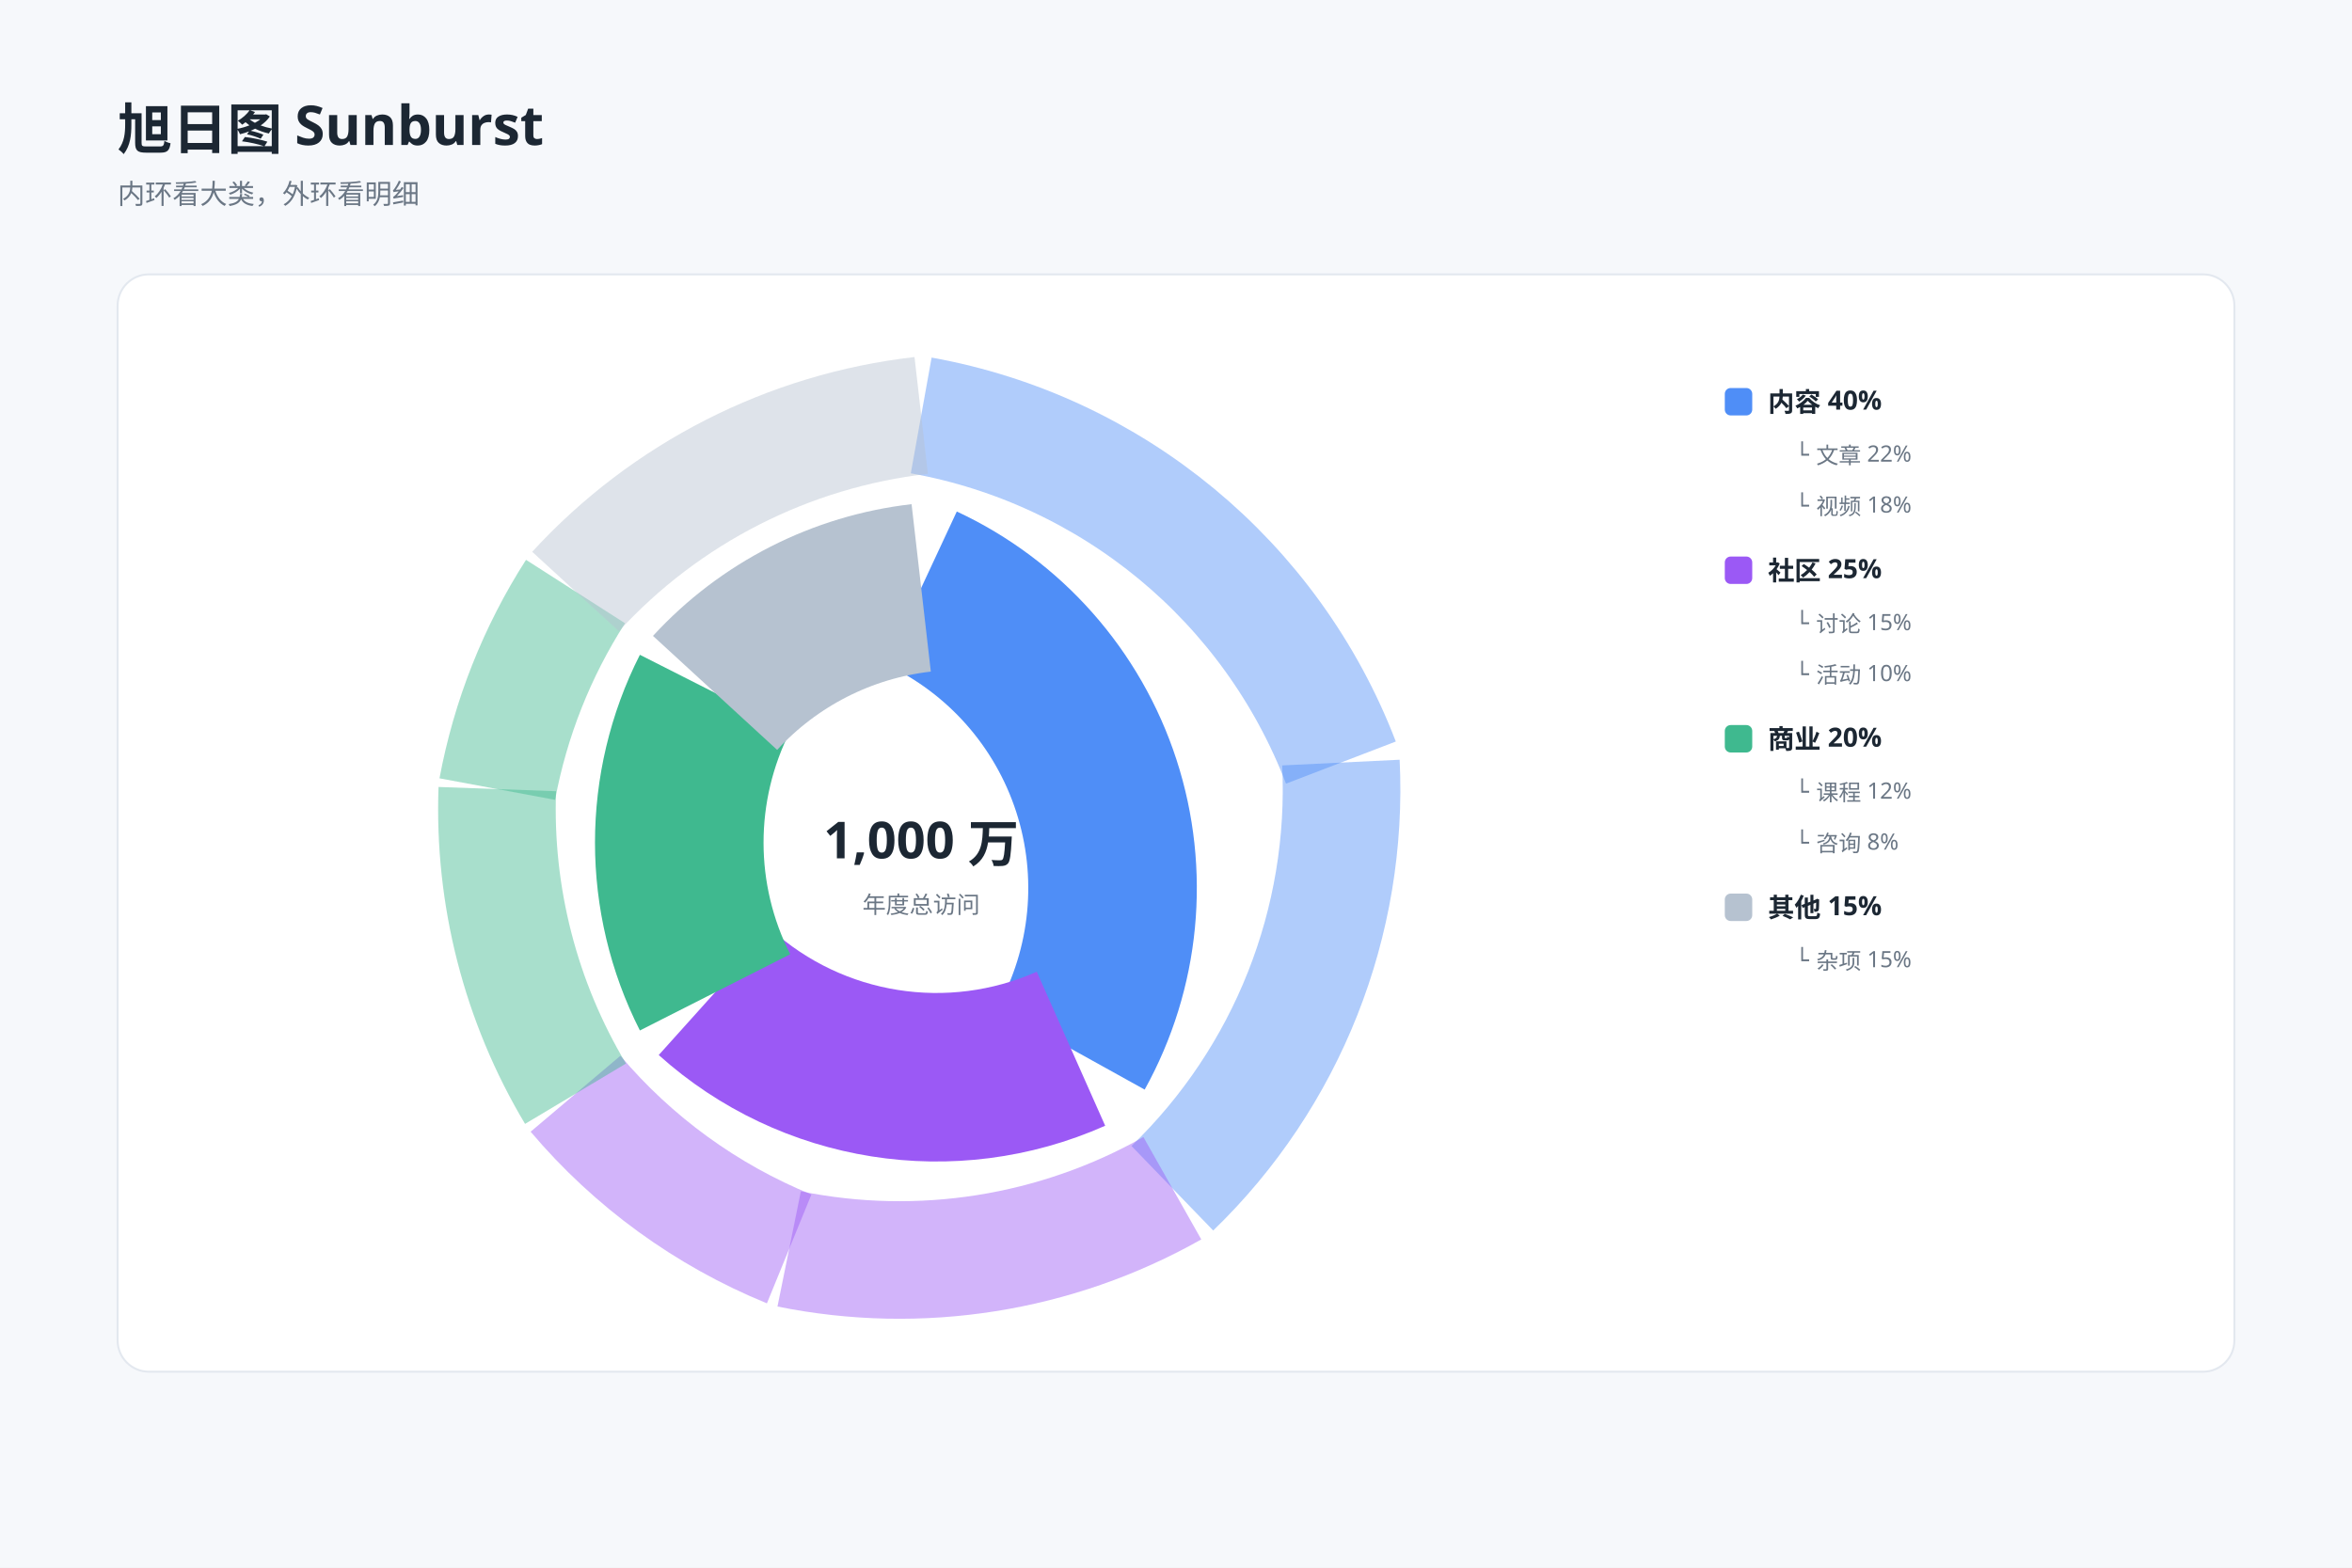
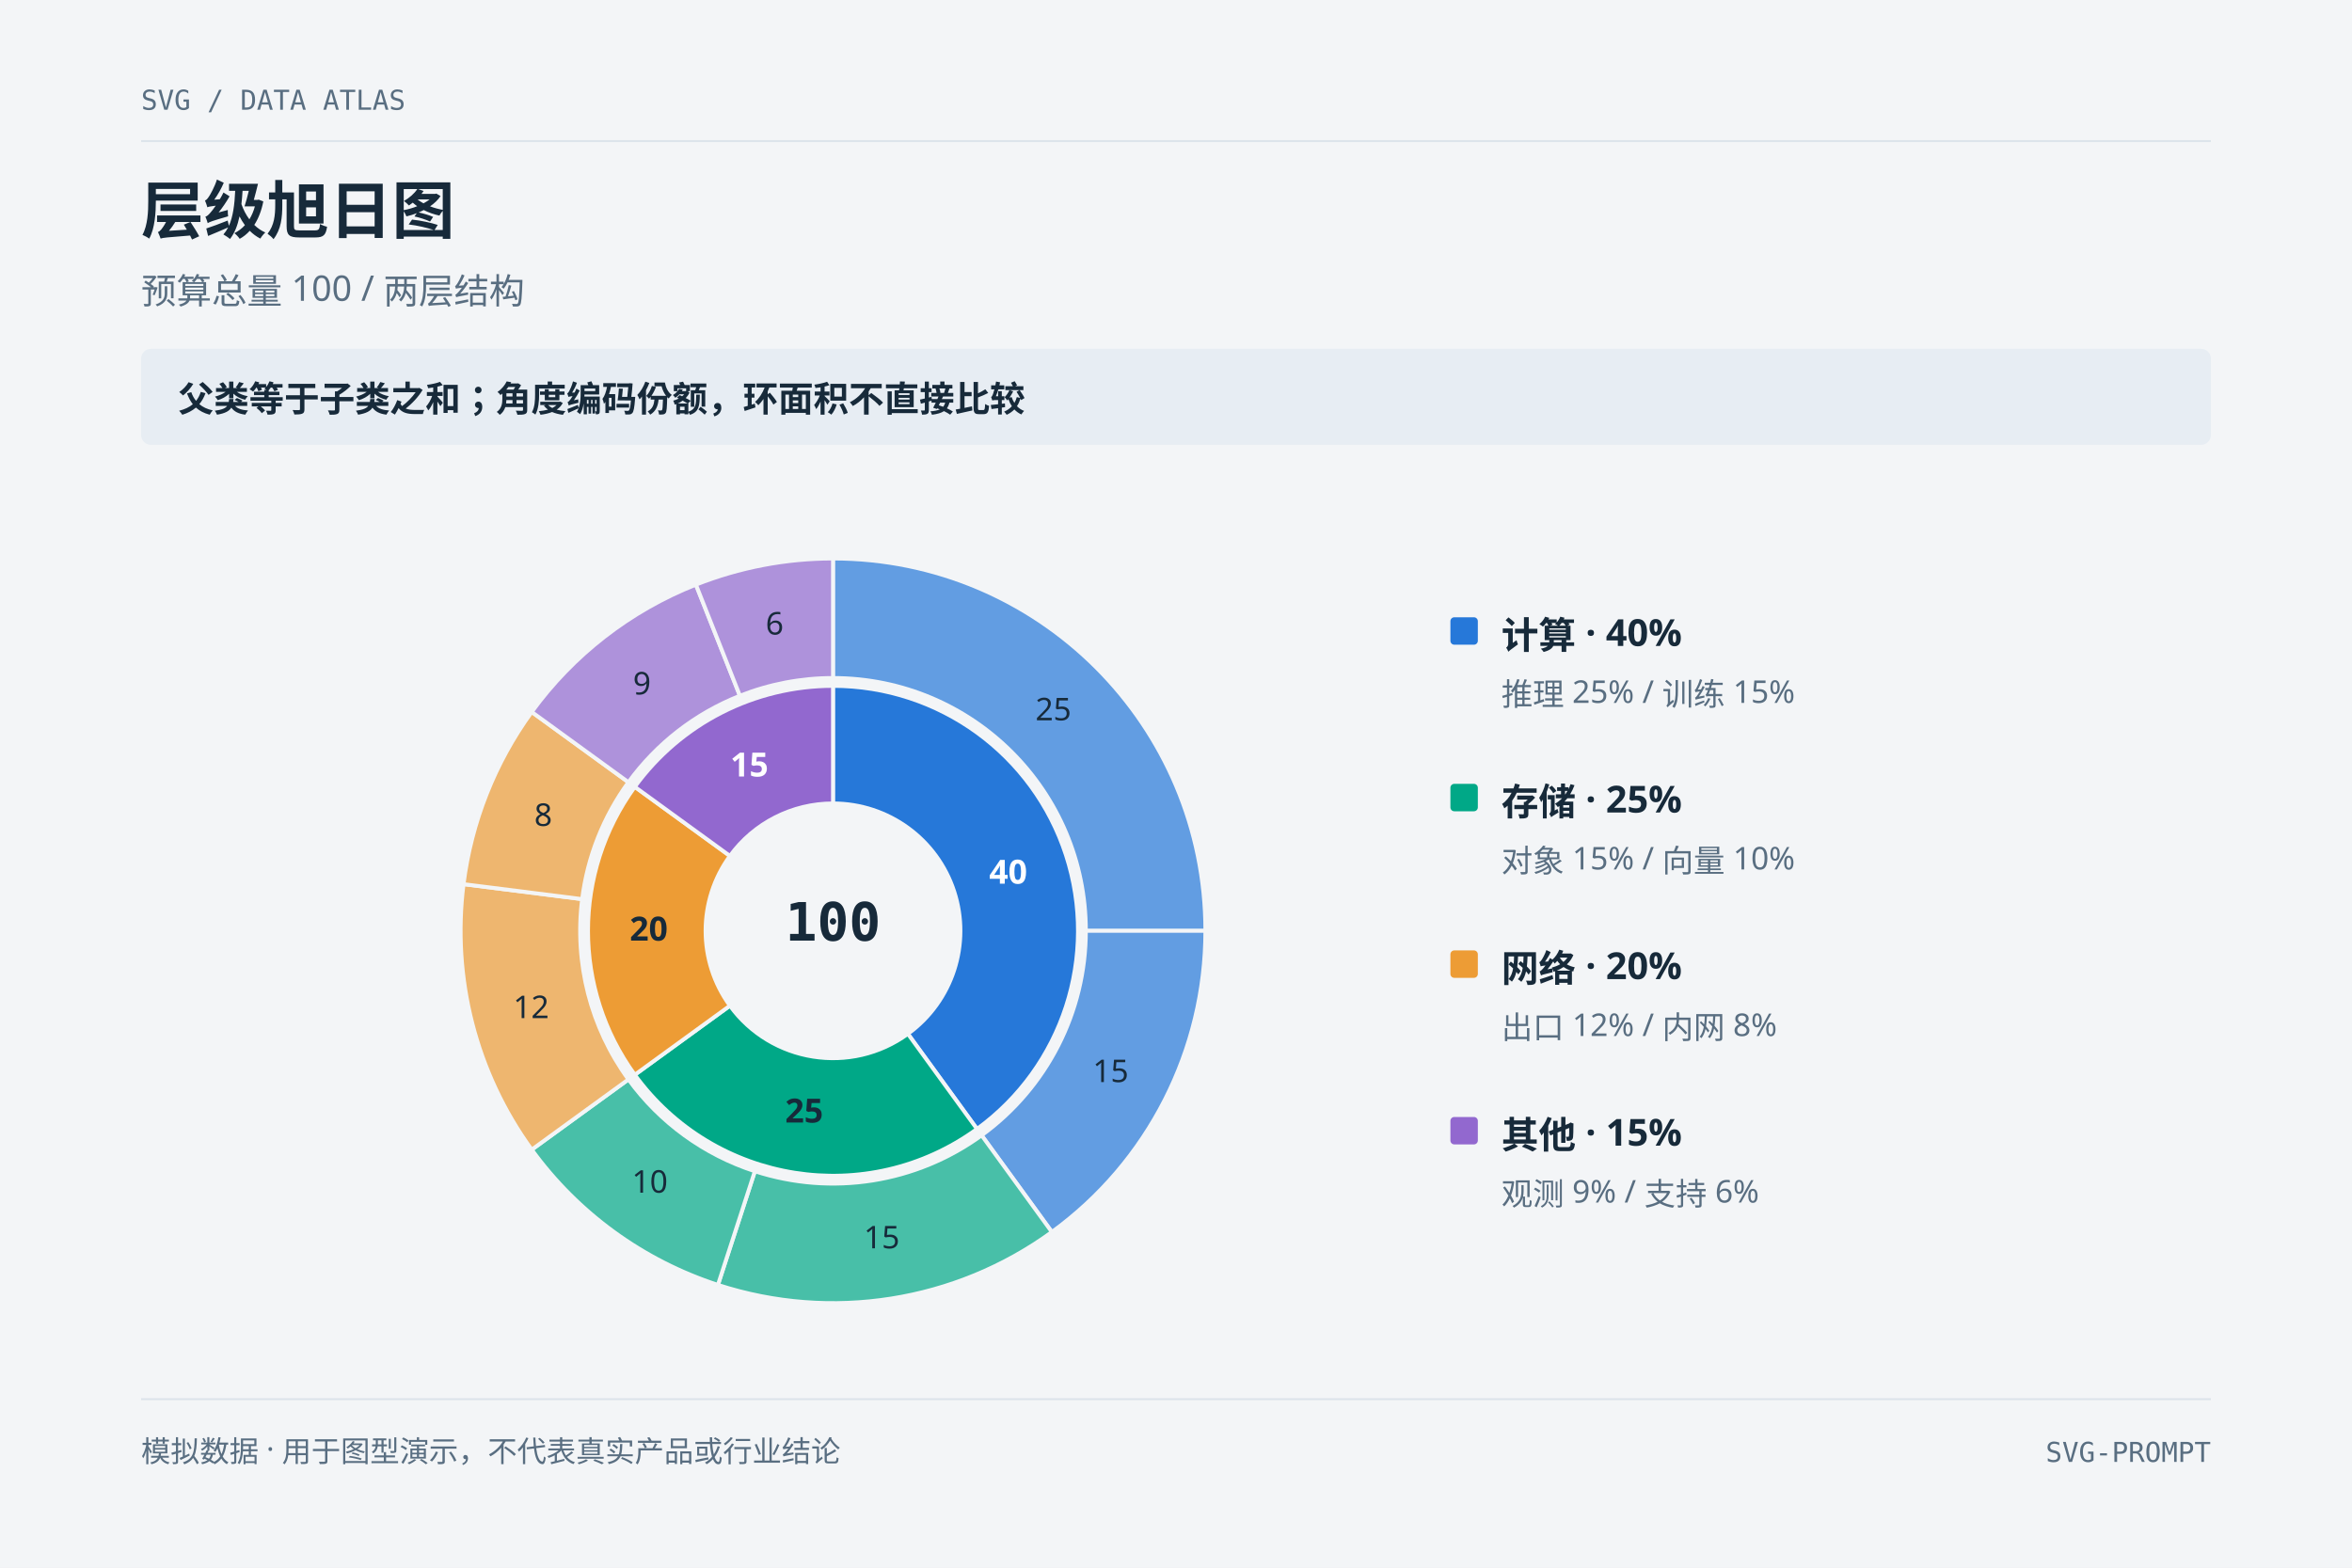
- <svg xmlns="http://www.w3.org/2000/svg" width="1200" height="800" viewBox="0 0 1200 800" font-family="PingFang SC, Hiragino Sans GB, Microsoft YaHei, sans-serif">
-   <rect width="1200" height="800" fill="#f6f8fb" />
-   <text x="60" y="76" font-size="28" font-weight="700" fill="#1c2733">旭日图 Sunburst</text>
-   <text x="60" y="104" font-size="14" fill="#6b7785">内环看大类，外环看明细</text>
-   <g>
-     <rect x="60" y="140" width="1080" height="560" rx="16" fill="#ffffff" stroke="#e3e8ef" />
-     <path d="M 470 300 A 169 169 0 0 1 546.412 535.172" fill="none" stroke="#4f8ef7" stroke-width="86" />
-     <path d="M 546.412 535.172 A 169 169 0 0 1 364.828 506.412" fill="none" stroke="#9b59f5" stroke-width="86" />
-     <path d="M 364.828 506.412 A 169 169 0 0 1 364.828 353.588" fill="none" stroke="#3fb98f" stroke-width="86" />
-     <path d="M 364.828 353.588 A 169 169 0 0 1 470 300" fill="none" stroke="#b6c2d0" stroke-width="86" />
-     <path d="M 470 212 A 283 283 0 0 1 684.139 389.151" fill="none" stroke="#4f8ef7" stroke-width="60" opacity="0.45" />
-     <path d="M 684.139 389.151 A 283 283 0 0 1 598.137 606.366" fill="none" stroke="#4f8ef7" stroke-width="60" opacity="0.45" />
-     <path d="M 598.137 606.366 A 283 283 0 0 1 402.634 637.33" fill="none" stroke="#9b59f5" stroke-width="60" opacity="0.45" />
-     <path d="M 402.634 637.33 A 283 283 0 0 1 293.634 558.137" fill="none" stroke="#9b59f5" stroke-width="60" opacity="0.45" />
-     <path d="M 293.634 558.137 A 283 283 0 0 1 253.719 402.677" fill="none" stroke="#3fb98f" stroke-width="60" opacity="0.45" />
-     <path d="M 253.719 402.677 A 283 283 0 0 1 293.634 301.863" fill="none" stroke="#3fb98f" stroke-width="60" opacity="0.45" />
-     <path d="M 293.634 301.863 A 283 283 0 0 1 470 212" fill="none" stroke="#b6c2d0" stroke-width="60" opacity="0.45" />
-     <text x="470" y="438" font-size="26" fill="#1c2733" text-anchor="middle" font-weight="800">1,000 万</text>
-     <text x="470" y="466" font-size="12" fill="#6b7785" text-anchor="middle">年度总访问</text>
-     <rect x="880" y="198" width="14" height="14" rx="3" fill="#4f8ef7" />
-     <text x="902" y="210" font-size="13.5" fill="#1c2733" text-anchor="start" font-weight="600">内容 40%</text>
-     <text x="916" y="236" font-size="11.5" fill="#6b7785" text-anchor="start">└ 文章 22%</text>
-     <text x="916" y="262" font-size="11.5" fill="#6b7785" text-anchor="start">└ 视频 18%</text>
-     <rect x="880" y="284" width="14" height="14" rx="3" fill="#9b59f5" />
-     <text x="902" y="296" font-size="13.5" fill="#1c2733" text-anchor="start" font-weight="600">社区 25%</text>
-     <text x="916" y="322" font-size="11.5" fill="#6b7785" text-anchor="start">└ 讨论 15%</text>
-     <text x="916" y="348" font-size="11.5" fill="#6b7785" text-anchor="start">└ 活动 10%</text>
-     <rect x="880" y="370" width="14" height="14" rx="3" fill="#3fb98f" />
-     <text x="902" y="382" font-size="13.5" fill="#1c2733" text-anchor="start" font-weight="600">商业 20%</text>
-     <text x="916" y="408" font-size="11.5" fill="#6b7785" text-anchor="start">└ 课程 12%</text>
-     <text x="916" y="434" font-size="11.5" fill="#6b7785" text-anchor="start">└ 咨询 8%</text>
-     <rect x="880" y="456" width="14" height="14" rx="3" fill="#b6c2d0" />
-     <text x="902" y="468" font-size="13.5" fill="#1c2733" text-anchor="start" font-weight="600">其他 15%</text>
-     <text x="916" y="494" font-size="11.5" fill="#6b7785" text-anchor="start">└ 杂项 15%</text>
-   </g>
+ <svg xmlns="http://www.w3.org/2000/svg" width="1200" height="800" viewBox="0 0 1200 800" role="img" aria-labelledby="title desc">
+   <rect x="0.000" y="0.000" width="1200.000" height="800.000" rx="0" fill="#f3f5f7" />
+   <text x="72.000" y="56.000" font-size="14" fill="#596e81" text-anchor="start" font-weight="400" font-family="SFMono-Regular, Consolas, monospace">SVG / DATA ATLAS</text>
+   <line x1="72.000" y1="72.000" x2="1128.000" y2="72.000" stroke="#dce4eb" stroke-width="1" />
+   <text x="72.000" y="119.000" font-size="32" fill="#172a3a" text-anchor="start" font-weight="700" font-family="PingFang SC, Microsoft YaHei, sans-serif">层级旭日图</text>
+   <text x="72.000" y="155.000" font-size="18" fill="#596e81" text-anchor="start" font-weight="400" font-family="PingFang SC, Microsoft YaHei, sans-serif">预算总量 100 / 两层结构</text>
+   <rect x="72.000" y="178.000" width="1056.000" height="49.000" rx="5" fill="#e7edf3" />
+   <text x="91.000" y="210.000" font-size="18" fill="#172a3a" text-anchor="start" font-weight="600" font-family="PingFang SC, Microsoft YaHei, sans-serif">父类等于子类之和；角度编码份额，环面积不直接比较</text>
+   <line x1="72.000" y1="714.000" x2="1128.000" y2="714.000" stroke="#dce4eb" stroke-width="1" />
+   <text x="72.000" y="746.000" font-size="15" fill="#596e81" text-anchor="start" font-weight="400" font-family="PingFang SC, Microsoft YaHei, sans-serif">模拟数据 · 用于图型演示，不代表真实产品或行业结论</text>
+   <text x="1128.000" y="746.000" font-size="14" fill="#596e81" text-anchor="end" font-weight="400" font-family="SFMono-Regular, Consolas, monospace">SVG-PROMPT</text>
+   <path d="M 425.0 350.0 A 125 125 0 0 1 498.473 576.127 L 463.206 527.586 A 65 65 0 0 0 425.0 410.0 Z" fill="#2678d9" stroke="#f3f5f7" stroke-width="2" />
+   <text x="514.399" y="450.952" font-size="17" fill="#ffffff" text-anchor="middle" font-weight="700" font-family="PingFang SC, Microsoft YaHei, sans-serif">40</text>
+   <path d="M 425.0 285.0 A 190 190 0 0 1 615.0 475.0 L 554.0 475.0 A 129 129 0 0 0 425.0 346.0 Z" fill="#2678d9" stroke="#f3f5f7" stroke-width="2" fill-opacity="0.7" />
+   <text x="537.430" y="367.570" font-size="16" fill="#172a3a" text-anchor="middle" font-weight="400" font-family="PingFang SC, Microsoft YaHei, sans-serif">25</text>
+   <path d="M 615.0 475.0 A 190 190 0 0 1 536.679 628.713 L 500.824 579.363 A 129 129 0 0 0 554.0 475.0 Z" fill="#2678d9" stroke="#f3f5f7" stroke-width="2" fill-opacity="0.7" />
+   <text x="566.670" y="552.184" font-size="16" fill="#172a3a" text-anchor="middle" font-weight="400" font-family="PingFang SC, Microsoft YaHei, sans-serif">15</text>
+   <rect x="740.000" y="315.000" width="14.000" height="14.000" rx="2" fill="#2678d9" />
+   <text x="766.000" y="331.000" font-size="19" fill="#172a3a" text-anchor="start" font-weight="600" font-family="PingFang SC, Microsoft YaHei, sans-serif">计算 · 40%</text>
+   <text x="766.000" y="360.000" font-size="16" fill="#596e81" text-anchor="start" font-weight="400" font-family="PingFang SC, Microsoft YaHei, sans-serif">推理 25% / 训练 15%</text>
+   <path d="M 498.473 576.127 A 125 125 0 0 1 323.873 548.473 L 372.414 513.206 A 65 65 0 0 0 463.206 527.586 Z" fill="#00a887" stroke="#f3f5f7" stroke-width="2" />
+   <text x="410.295" y="572.843" font-size="17" fill="#172a3a" text-anchor="middle" font-weight="700" font-family="PingFang SC, Microsoft YaHei, sans-serif">25</text>
+   <path d="M 536.679 628.713 A 190 190 0 0 1 366.287 655.701 L 385.137 597.686 A 129 129 0 0 0 500.824 579.363 Z" fill="#00a887" stroke="#f3f5f7" stroke-width="2" fill-opacity="0.7" />
+   <text x="449.873" y="637.042" font-size="16" fill="#172a3a" text-anchor="middle" font-weight="400" font-family="PingFang SC, Microsoft YaHei, sans-serif">15</text>
+   <path d="M 366.287 655.701 A 190 190 0 0 1 271.287 586.679 L 320.637 550.824 A 129 129 0 0 0 385.137 597.686 Z" fill="#00a887" stroke="#f3f5f7" stroke-width="2" fill-opacity="0.7" />
+   <text x="331.542" y="608.634" font-size="16" fill="#172a3a" text-anchor="middle" font-weight="400" font-family="PingFang SC, Microsoft YaHei, sans-serif">10</text>
+   <rect x="740.000" y="400.000" width="14.000" height="14.000" rx="2" fill="#00a887" />
+   <text x="766.000" y="416.000" font-size="19" fill="#172a3a" text-anchor="start" font-weight="600" font-family="PingFang SC, Microsoft YaHei, sans-serif">存储 · 25%</text>
+   <text x="766.000" y="445.000" font-size="16" fill="#596e81" text-anchor="start" font-weight="400" font-family="PingFang SC, Microsoft YaHei, sans-serif">对象 15% / 向量 10%</text>
+   <path d="M 323.873 548.473 A 125 125 0 0 1 323.873 401.527 L 372.414 436.794 A 65 65 0 0 0 372.414 513.206 Z" fill="#ed9c35" stroke="#f3f5f7" stroke-width="2" />
+   <text x="331.000" y="480.000" font-size="17" fill="#172a3a" text-anchor="middle" font-weight="700" font-family="PingFang SC, Microsoft YaHei, sans-serif">20</text>
+   <path d="M 271.287 586.679 A 190 190 0 0 1 236.498 451.187 L 297.017 458.832 A 129 129 0 0 0 320.637 550.824 Z" fill="#ed9c35" stroke="#f3f5f7" stroke-width="2" fill-opacity="0.7" />
+   <text x="270.995" y="519.542" font-size="16" fill="#172a3a" text-anchor="middle" font-weight="400" font-family="PingFang SC, Microsoft YaHei, sans-serif">12</text>
+   <path d="M 236.498 451.187 A 190 190 0 0 1 271.287 363.321 L 320.637 399.176 A 129 129 0 0 0 297.017 458.832 Z" fill="#ed9c35" stroke="#f3f5f7" stroke-width="2" fill-opacity="0.7" />
+   <text x="277.166" y="421.468" font-size="16" fill="#172a3a" text-anchor="middle" font-weight="400" font-family="PingFang SC, Microsoft YaHei, sans-serif">8</text>
+   <rect x="740.000" y="485.000" width="14.000" height="14.000" rx="2" fill="#ed9c35" />
+   <text x="766.000" y="501.000" font-size="19" fill="#172a3a" text-anchor="start" font-weight="600" font-family="PingFang SC, Microsoft YaHei, sans-serif">网络 · 20%</text>
+   <text x="766.000" y="530.000" font-size="16" fill="#596e81" text-anchor="start" font-weight="400" font-family="PingFang SC, Microsoft YaHei, sans-serif">出口 12% / 内网 8%</text>
+   <path d="M 323.873 401.527 A 125 125 0 0 1 425.0 350.0 L 425.0 410.0 A 65 65 0 0 0 372.414 436.794 Z" fill="#9268cf" stroke="#f3f5f7" stroke-width="2" />
+   <text x="382.325" y="396.245" font-size="17" fill="#ffffff" text-anchor="middle" font-weight="700" font-family="PingFang SC, Microsoft YaHei, sans-serif">15</text>
+   <path d="M 271.287 363.321 A 190 190 0 0 1 355.056 298.342 L 377.512 355.059 A 129 129 0 0 0 320.637 399.176 Z" fill="#9268cf" stroke="#f3f5f7" stroke-width="2" fill-opacity="0.7" />
+   <text x="327.548" y="354.365" font-size="16" fill="#172a3a" text-anchor="middle" font-weight="400" font-family="PingFang SC, Microsoft YaHei, sans-serif">9</text>
+   <path d="M 355.056 298.342 A 190 190 0 0 1 425 285.0 L 425.0 346.0 A 129 129 0 0 0 377.512 355.059 Z" fill="#9268cf" stroke="#f3f5f7" stroke-width="2" fill-opacity="0.7" />
+   <text x="395.206" y="323.816" font-size="16" fill="#172a3a" text-anchor="middle" font-weight="400" font-family="PingFang SC, Microsoft YaHei, sans-serif">6</text>
+   <rect x="740.000" y="570.000" width="14.000" height="14.000" rx="2" fill="#9268cf" />
+   <text x="766.000" y="586.000" font-size="19" fill="#172a3a" text-anchor="start" font-weight="600" font-family="PingFang SC, Microsoft YaHei, sans-serif">其他 · 15%</text>
+   <text x="766.000" y="615.000" font-size="16" fill="#596e81" text-anchor="start" font-weight="400" font-family="PingFang SC, Microsoft YaHei, sans-serif">观测 9% / 支持 6%</text>
+   <text x="425.000" y="480.000" font-size="27" fill="#172a3a" text-anchor="middle" font-weight="700" font-family="SFMono-Regular, Consolas, monospace">100</text>
</svg>
